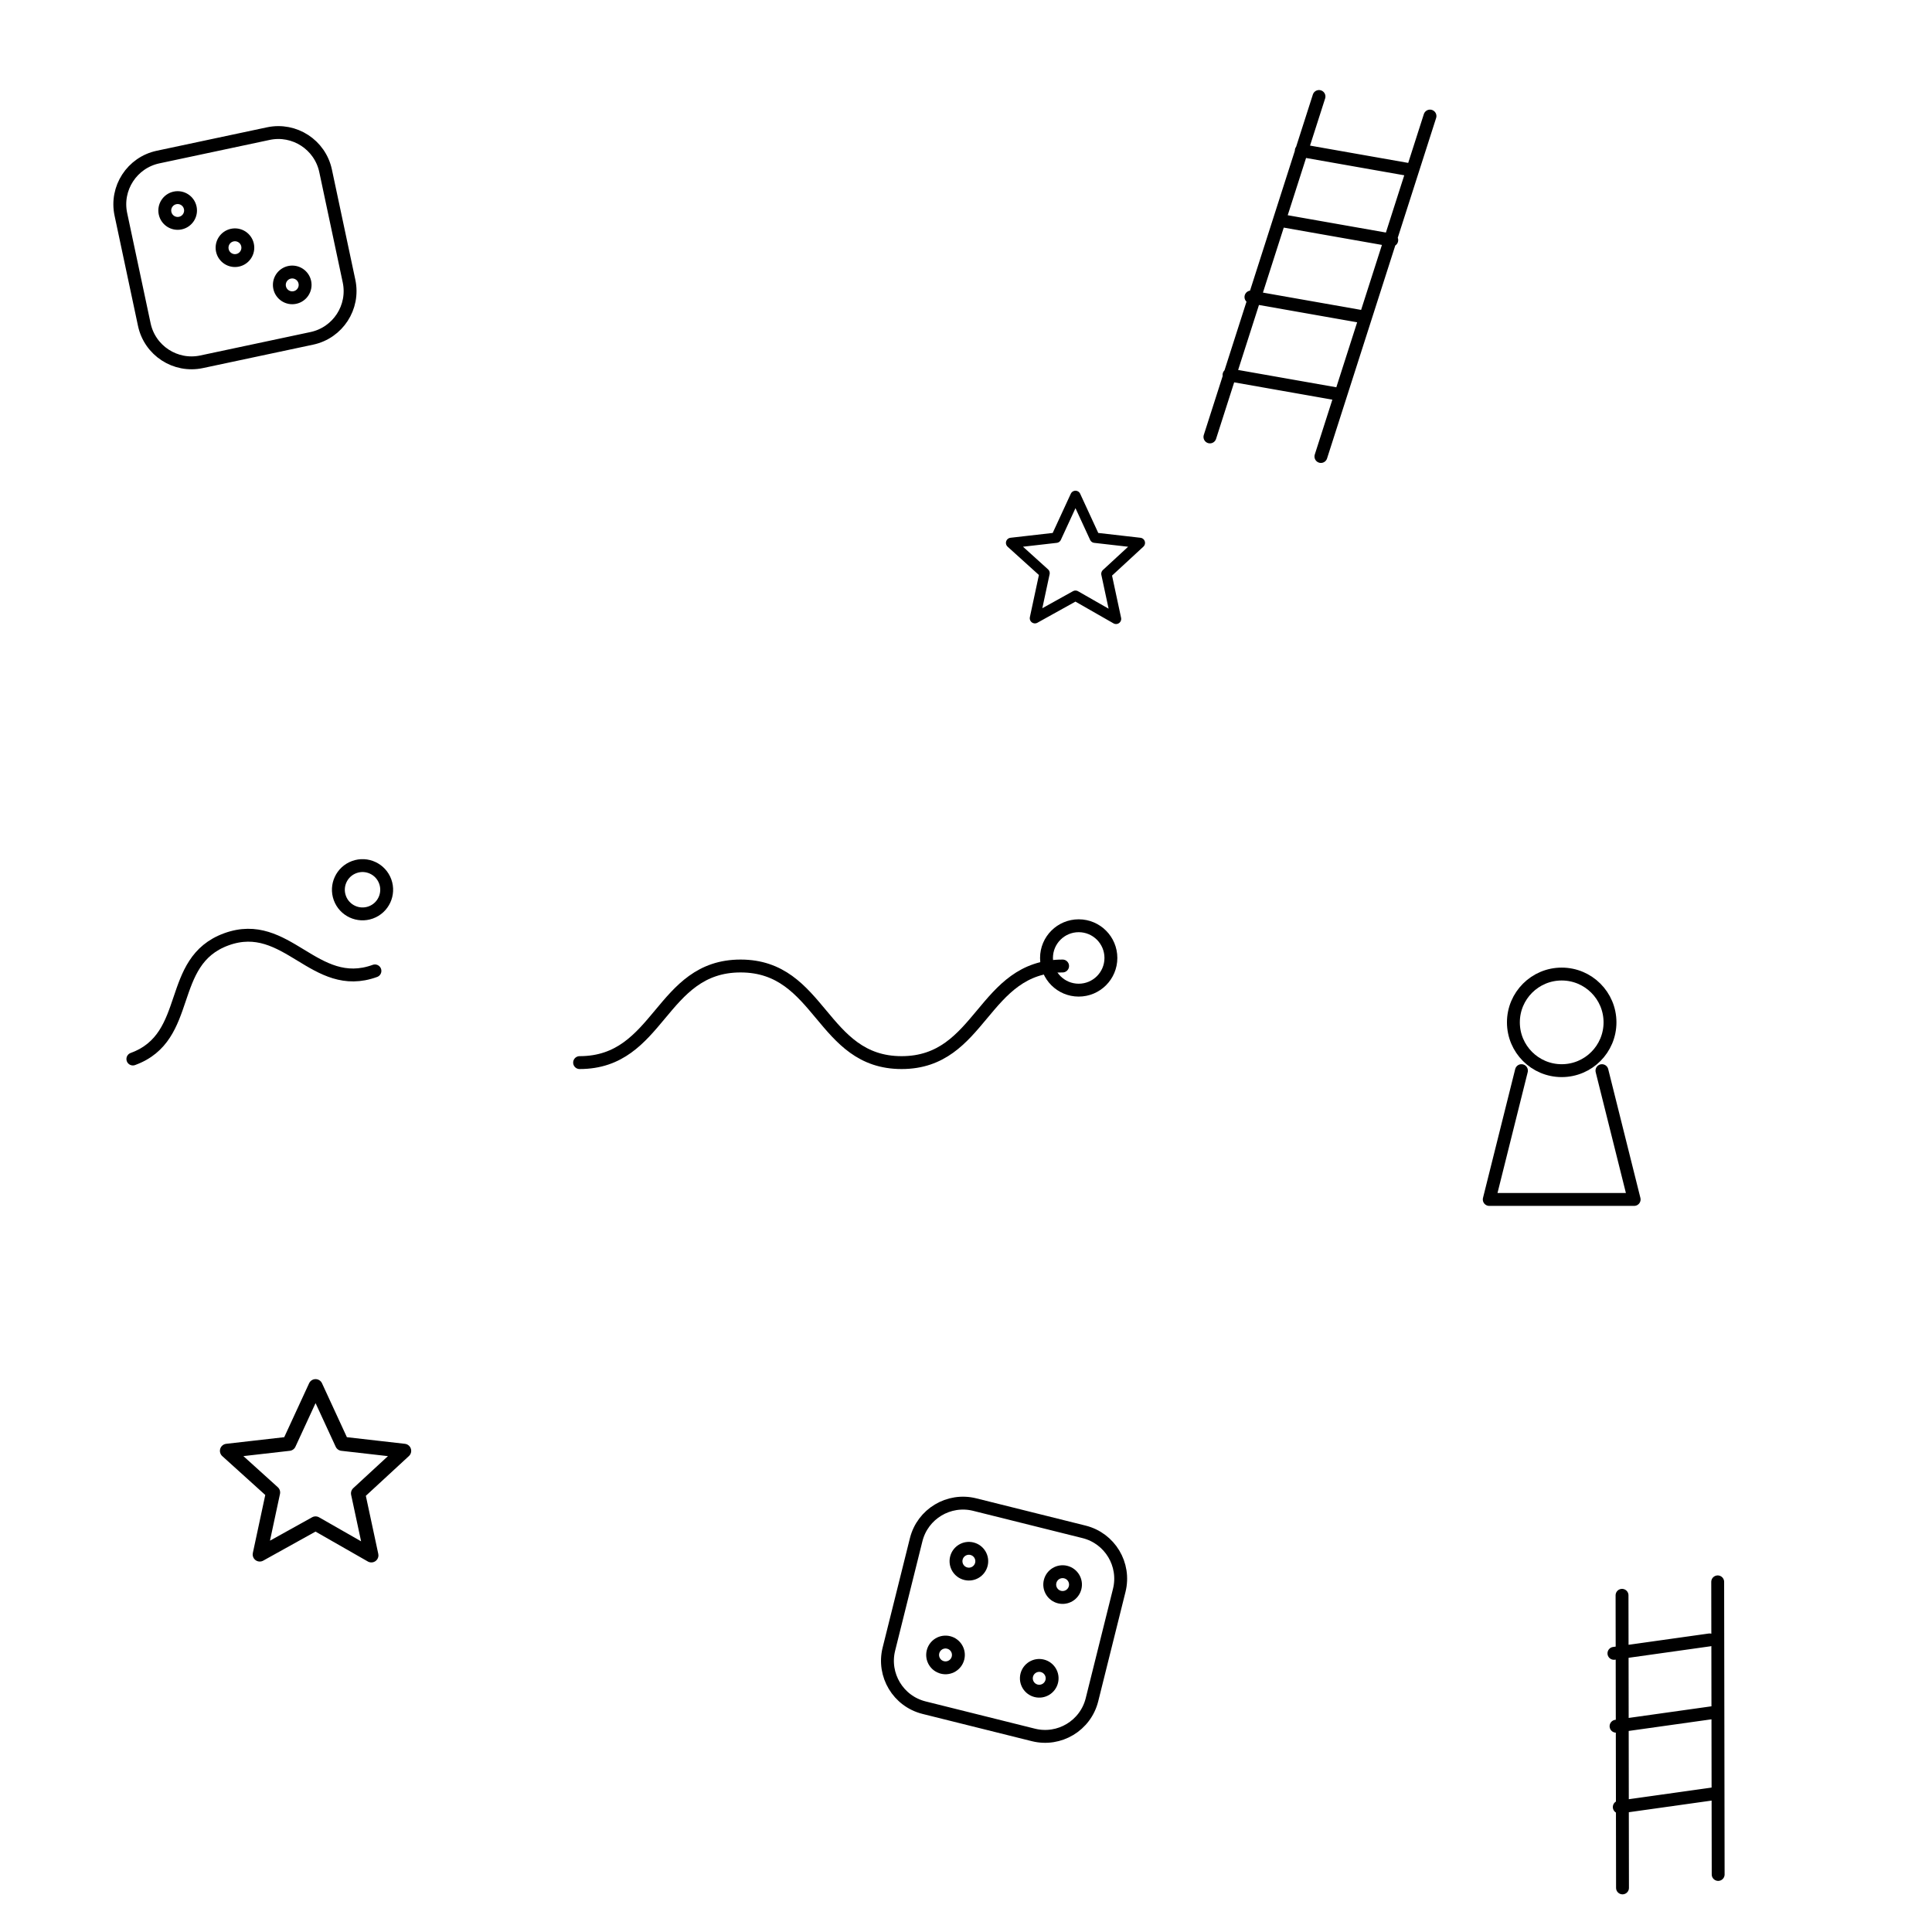
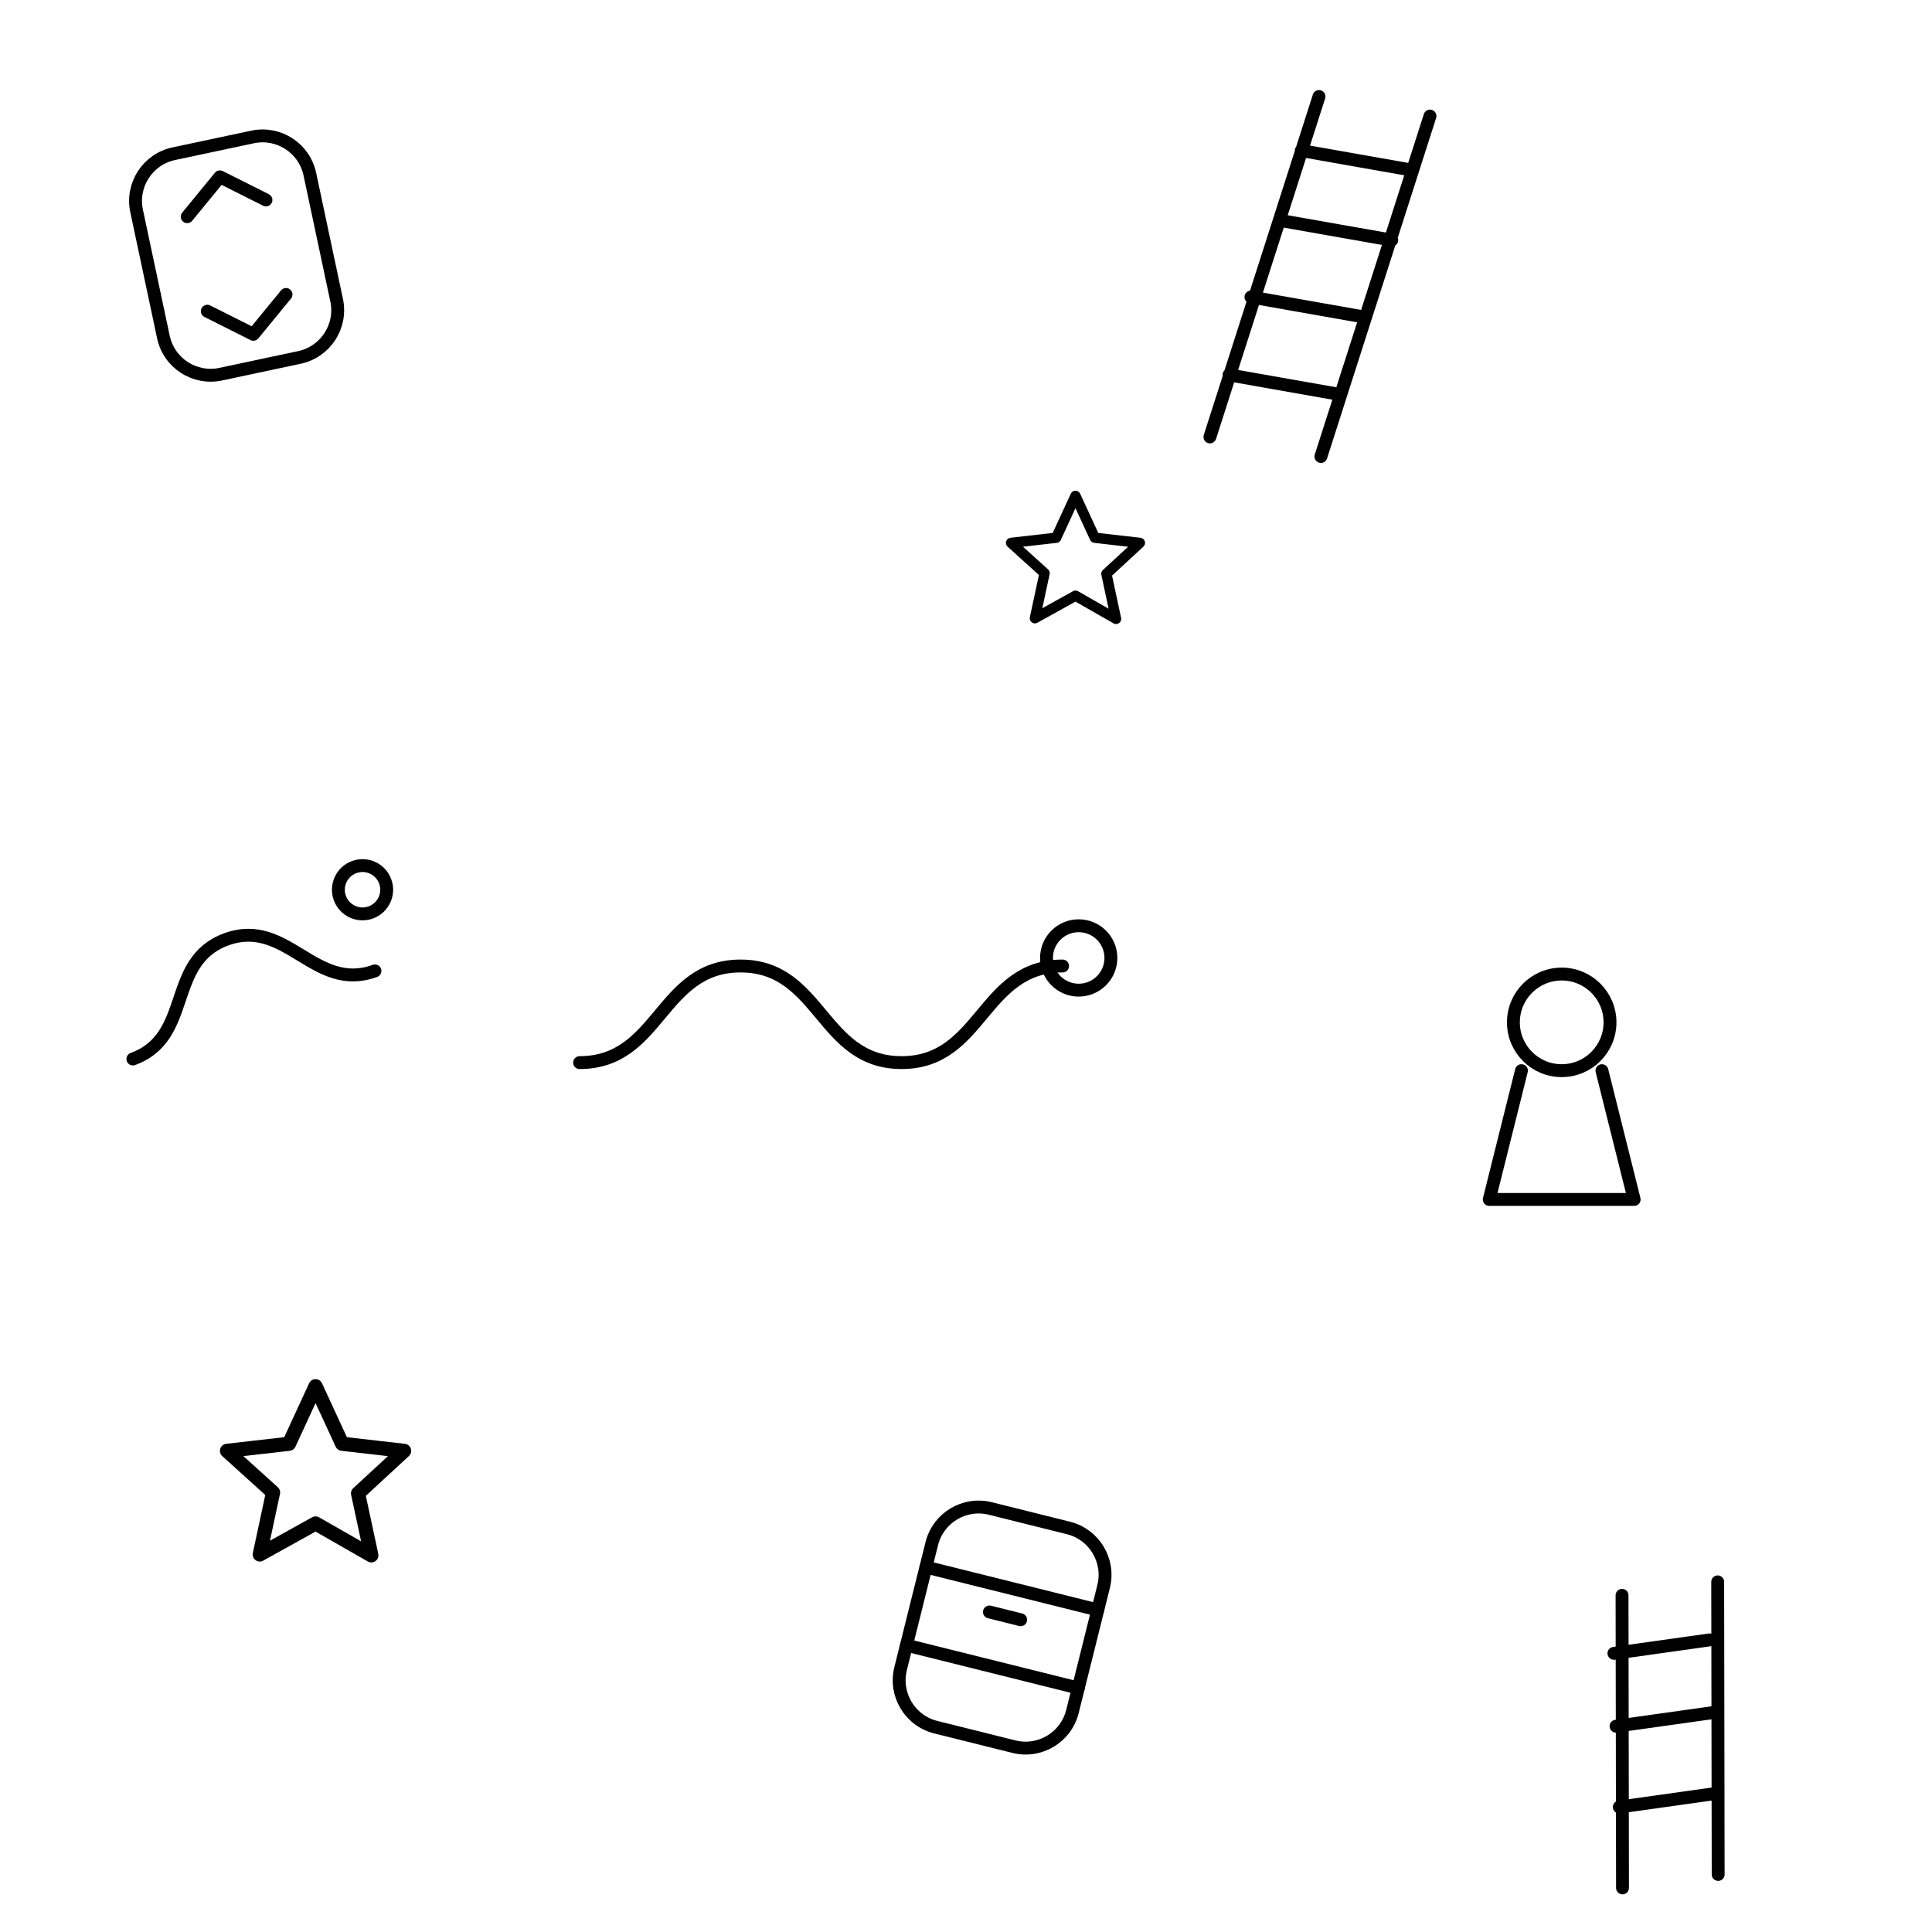
<svg xmlns="http://www.w3.org/2000/svg" viewBox="0 0 240 240" fill="none" stroke="#000" stroke-width="1.6" stroke-linecap="round" stroke-linejoin="round">
  <g transform="translate(14 16) rotate(-12 14 14)">
-     <rect x="2" y="2" width="26" height="26" rx="6" />
-     <circle cx="9" cy="9" r="1.6" />
-     <circle cx="15" cy="15" r="1.6" />
-     <circle cx="21" cy="21" r="1.6" />
+     <rect x="4" y="2" width="22" height="28" rx="6" />
+     <path d="M10 10l5-4 5 4M10 22l5 4 5-4" />
  </g>
  <g transform="translate(150 10) rotate(10 12 24)">
    <path d="M4 46L10 2M18 46L24 2M5 38h14M6 28h14M8 18h14M9 9h14" />
  </g>
  <g transform="translate(70 92)">
    <path d="M2 40c10 0 10-12 20-12s10 12 20 12 10-12 20-12" />
    <circle cx="64" cy="27" r="4" />
  </g>
  <g transform="translate(184 120)">
    <circle cx="10" cy="7" r="6" />
    <path d="M5 13l-4 16h18l-4-16" />
  </g>
  <g transform="translate(26 170) scale(1.1)">
    <path d="M12 2l3 6.5 7 .8-5.2 4.8 1.5 7L12 17.5 5.7 21l1.5-7L2 9.3l7-.8z" />
  </g>
  <g transform="translate(110 186) rotate(14 14 14)">
-     <rect x="2" y="2" width="26" height="26" rx="6" />
-     <circle cx="9" cy="9" r="1.6" />
-     <circle cx="21" cy="9" r="1.6" />
-     <circle cx="9" cy="21" r="1.6" />
-     <circle cx="21" cy="21" r="1.6" />
+     <rect x="4" y="2" width="22" height="28" rx="6" />
+     <path d="M4 11h22M4 21h22M13 14.5h4" />
  </g>
  <g transform="translate(196 196) rotate(-8 8 20)">
    <path d="M3 38L8 2M15 38L20 2M4 28h12M5 18h12M6 9h12" />
  </g>
  <g transform="translate(124 60) scale(.8)">
    <path d="M12 2l3 6.5 7 .8-5.2 4.8 1.5 7L12 17.5 5.7 21l1.5-7L2 9.3l7-.8z" />
  </g>
  <g transform="translate(10 96) rotate(-20 20 20)">
    <path d="M2 30c8 0 8-10 16-10s8 10 16 10" />
    <circle cx="36" cy="20" r="3" />
  </g>
</svg>
